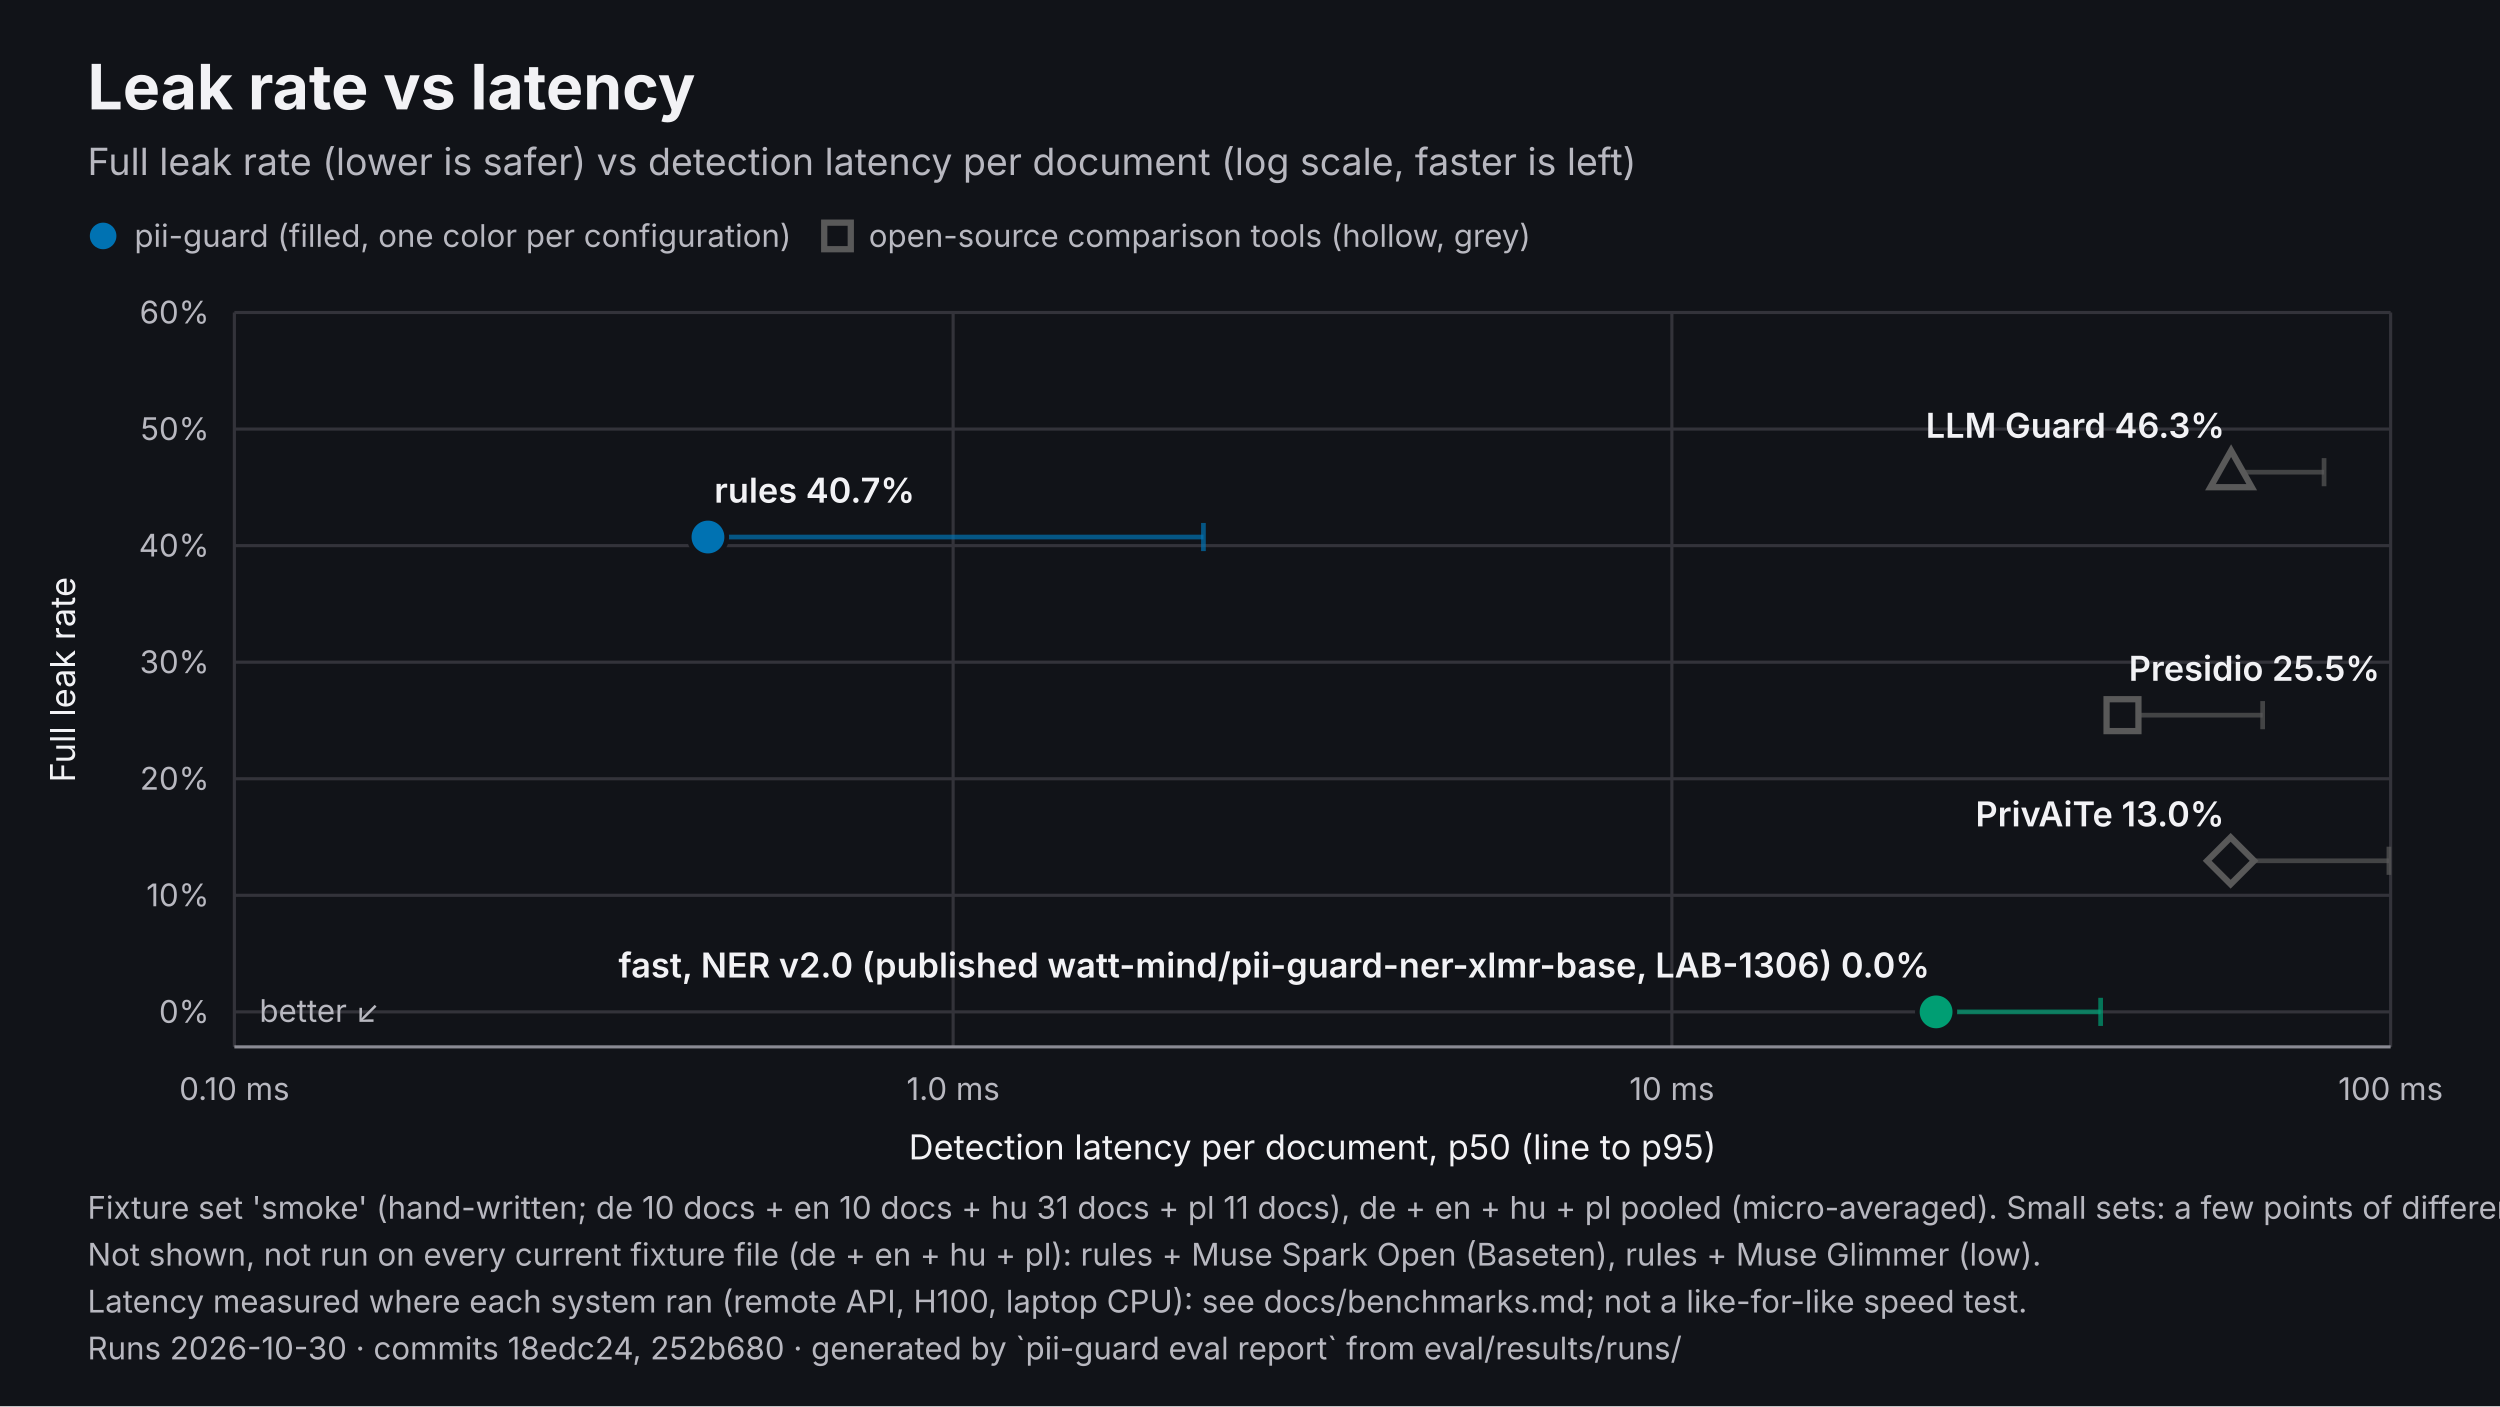
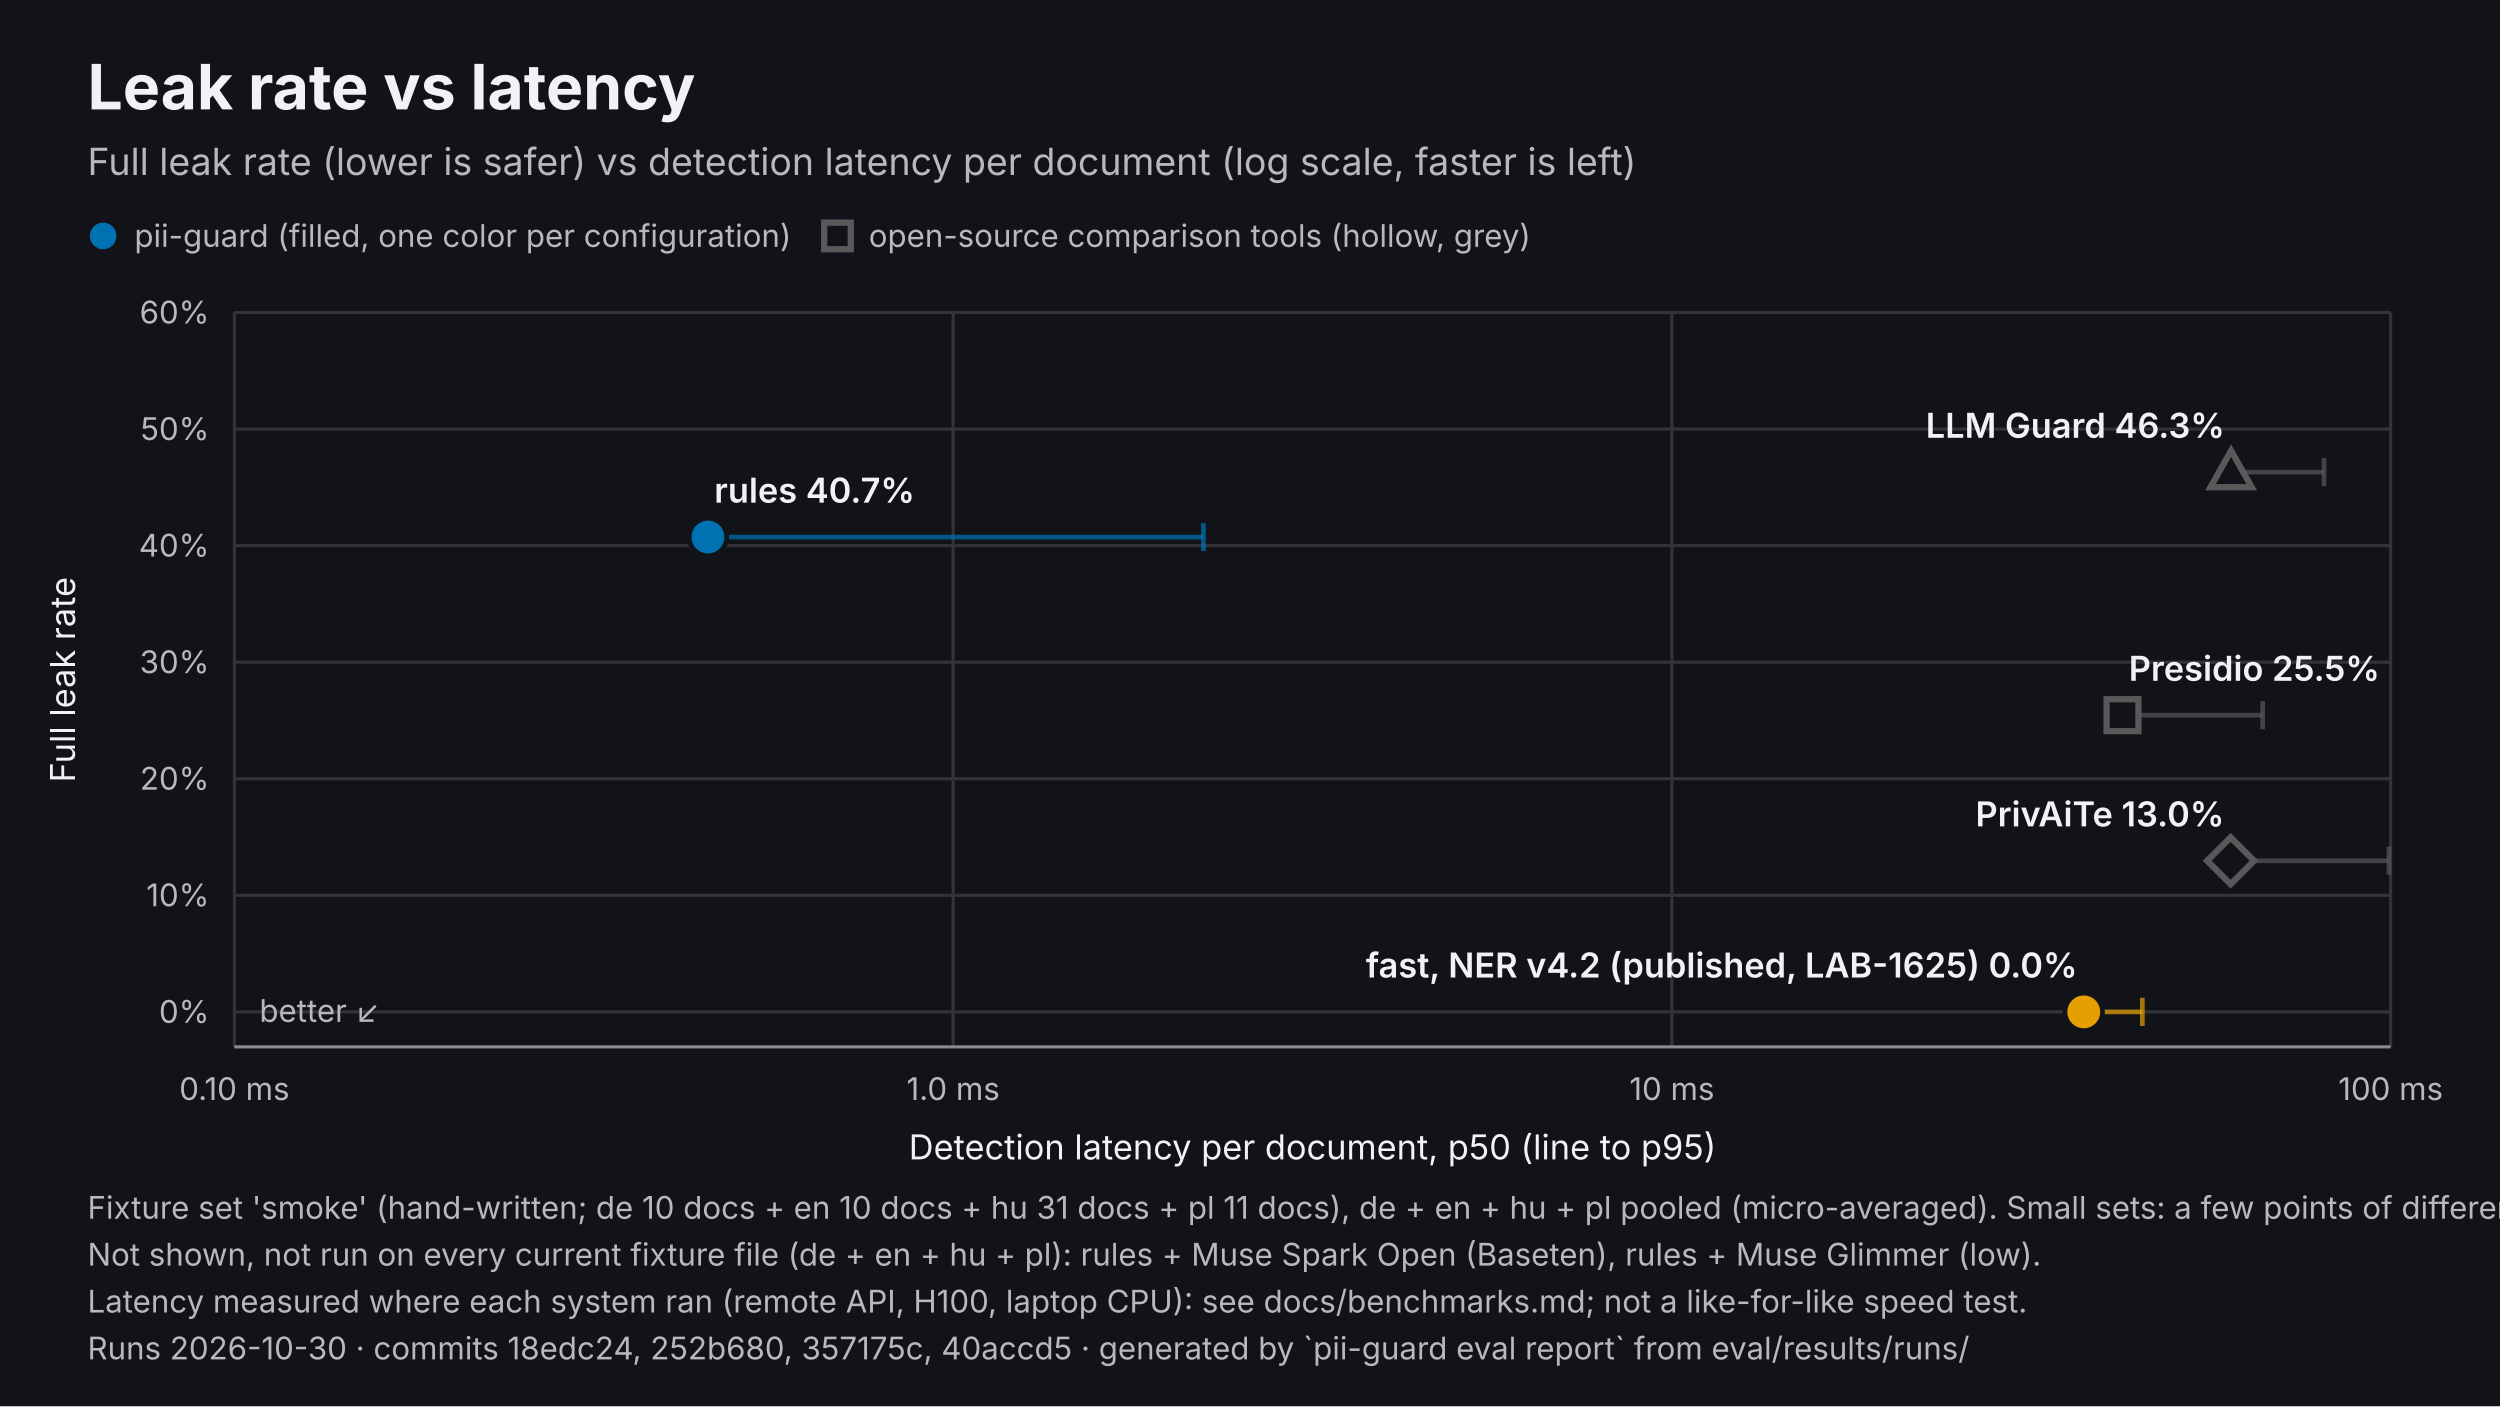
<svg xmlns="http://www.w3.org/2000/svg" viewBox="0 0 1600 900" width="1600" height="900" role="img" aria-labelledby="t d" font-family="Inter, 'Helvetica Neue', Helvetica, Arial, sans-serif">
  <rect width="1600" height="900" fill="#111318" />
  <text x="56" y="70" font-size="40" fill="#F2F2F5" font-weight="700">Leak rate vs latency</text>
  <text x="56" y="112" font-size="24" fill="#B8B8C0">Full leak rate (lower is safer) vs detection latency per document (log scale, faster is left)</text>
  <line x1="150" y1="647.6" x2="1530" y2="647.6" stroke="#33333A" stroke-width="2" />
  <text x="134" y="654.6" font-size="20" fill="#B8B8C0" text-anchor="end">0%</text>
  <line x1="150" y1="573" x2="1530" y2="573" stroke="#33333A" stroke-width="2" />
  <text x="134" y="580" font-size="20" fill="#B8B8C0" text-anchor="end">10%</text>
  <line x1="150" y1="498.4" x2="1530" y2="498.4" stroke="#33333A" stroke-width="2" />
  <text x="134" y="505.4" font-size="20" fill="#B8B8C0" text-anchor="end">20%</text>
  <line x1="150" y1="423.8" x2="1530" y2="423.8" stroke="#33333A" stroke-width="2" />
  <text x="134" y="430.8" font-size="20" fill="#B8B8C0" text-anchor="end">30%</text>
  <line x1="150" y1="349.2" x2="1530" y2="349.2" stroke="#33333A" stroke-width="2" />
  <text x="134" y="356.2" font-size="20" fill="#B8B8C0" text-anchor="end">40%</text>
  <line x1="150" y1="274.6" x2="1530" y2="274.6" stroke="#33333A" stroke-width="2" />
  <text x="134" y="281.6" font-size="20" fill="#B8B8C0" text-anchor="end">50%</text>
  <line x1="150" y1="200" x2="1530" y2="200" stroke="#33333A" stroke-width="2" />
  <text x="134" y="207" font-size="20" fill="#B8B8C0" text-anchor="end">60%</text>
  <line x1="150" y1="200" x2="150" y2="670" stroke="#33333A" stroke-width="2" />
  <text x="150" y="704" font-size="20" fill="#B8B8C0" text-anchor="middle">0.10 ms</text>
  <line x1="610" y1="200" x2="610" y2="670" stroke="#33333A" stroke-width="2" />
  <text x="610" y="704" font-size="20" fill="#B8B8C0" text-anchor="middle">1.0 ms</text>
  <line x1="1070" y1="200" x2="1070" y2="670" stroke="#33333A" stroke-width="2" />
  <text x="1070" y="704" font-size="20" fill="#B8B8C0" text-anchor="middle">10 ms</text>
  <line x1="1530" y1="200" x2="1530" y2="670" stroke="#33333A" stroke-width="2" />
  <text x="1530" y="704" font-size="20" fill="#B8B8C0" text-anchor="middle">100 ms</text>
  <line x1="150" y1="670" x2="1530" y2="670" stroke="#8A8A93" stroke-width="2" />
  <text x="840" y="742" font-size="22" fill="#F2F2F5" text-anchor="middle">Detection latency per document, p50 (line to p95)</text>
  <text x="48" y="435" font-size="22" fill="#F2F2F5" text-anchor="middle" transform="rotate(-90 48 435)">Full leak rate</text>
  <text x="166" y="654" font-size="20" fill="#B8B8C0">better ↙</text>
  <line x1="453.1" y1="343.7" x2="770.2" y2="343.7" stroke="#0072B2" stroke-width="3" opacity="0.7" />
  <line x1="770.2" y1="334.7" x2="770.2" y2="352.7" stroke="#0072B2" stroke-width="3" opacity="0.7" />
-   <line x1="1239.1" y1="647.6" x2="1344.4" y2="647.6" stroke="#009E73" stroke-width="3" opacity="0.7" />
-   <line x1="1344.4" y1="638.6" x2="1344.4" y2="656.6" stroke="#009E73" stroke-width="3" opacity="0.7" />
+   <line x1="1333.6" y1="647.6" x2="1371.1" y2="647.6" stroke="#E69F00" stroke-width="3" opacity="0.7" />
+   <line x1="1371.1" y1="638.6" x2="1371.1" y2="656.6" stroke="#E69F00" stroke-width="3" opacity="0.7" />
  <line x1="1358.4" y1="457.7" x2="1448.1" y2="457.7" stroke="#595959" stroke-width="3" opacity="0.7" />
  <line x1="1448.1" y1="448.7" x2="1448.1" y2="466.7" stroke="#595959" stroke-width="3" opacity="0.7" />
  <line x1="1427.9" y1="302.2" x2="1487.4" y2="302.2" stroke="#595959" stroke-width="3" opacity="0.7" />
  <line x1="1487.4" y1="293.2" x2="1487.4" y2="311.2" stroke="#595959" stroke-width="3" opacity="0.7" />
  <line x1="1427.6" y1="550.9" x2="1528.9" y2="550.9" stroke="#595959" stroke-width="3" opacity="0.7" />
  <line x1="1528.9" y1="541.9" x2="1528.9" y2="559.9" stroke="#595959" stroke-width="3" opacity="0.7" />
  <circle cx="453.1" cy="343.7" r="12" fill="#0072B2" stroke="#111318" stroke-width="3" />
  <text x="457.1" y="321.7" font-size="22" fill="#F2F2F5" font-weight="600">rules 40.7%</text>
-   <circle cx="1239.1" cy="647.6" r="12" fill="#009E73" stroke="#111318" stroke-width="3" />
-   <text x="1235.1" y="625.6" font-size="22" fill="#F2F2F5" text-anchor="end" font-weight="600">fast, NER v2.0 (published watt-mind/pii-guard-ner-xlmr-base, LAB-1306) 0.0%</text>
+   <circle cx="1333.6" cy="647.6" r="12" fill="#E69F00" stroke="#111318" stroke-width="3" />
+   <text x="1329.6" y="625.6" font-size="22" fill="#F2F2F5" text-anchor="end" font-weight="600">fast, NER v4.2 (published, LAB-1625) 0.0%</text>
  <rect x="1348.2" y="447.5" width="20.4" height="20.4" fill="#111318" stroke="#595959" stroke-width="4" />
  <text x="1362.4" y="435.7" font-size="22" fill="#F2F2F5" font-weight="600">Presidio 25.5%</text>
  <polygon points="1427.9,288.4 1441.1,311.8 1414.7,311.8" fill="#111318" stroke="#595959" stroke-width="4" />
  <text x="1423.9" y="280.2" font-size="22" fill="#F2F2F5" text-anchor="end" font-weight="600">LLM Guard 46.3%</text>
  <polygon points="1427.6,535.9 1442.6,550.9 1427.6,565.9 1412.6,550.9" fill="#111318" stroke="#595959" stroke-width="4" />
  <text x="1423.6" y="528.9" font-size="22" fill="#F2F2F5" text-anchor="end" font-weight="600">PrivAiTe 13.0%</text>
  <circle cx="66" cy="151" r="10" fill="#0072B2" stroke="#111318" stroke-width="3" />
  <text x="86" y="158" font-size="20" fill="#B8B8C0">pii-guard (filled, one color per configuration)</text>
  <rect x="527.5" y="142.5" width="17" height="17" fill="#111318" stroke="#595959" stroke-width="4" />
  <text x="556" y="158" font-size="20" fill="#B8B8C0">open-source comparison tools (hollow, grey)</text>
  <text x="56" y="780" font-size="20" fill="#B8B8C0">Fixture set 'smoke' (hand-written; de 10 docs + en 10 docs + hu 31 docs + pl 11 docs), de + en + hu + pl pooled (micro-averaged). Small sets: a few points of difference is noise.</text>
  <text x="56" y="810" font-size="20" fill="#B8B8C0">Not shown, not run on every current fixture file (de + en + hu + pl): rules + Muse Spark Open (Baseten), rules + Muse Glimmer (low).</text>
  <text x="56" y="840" font-size="20" fill="#B8B8C0">Latency measured where each system ran (remote API, H100, laptop CPU): see docs/benchmarks.md; not a like-for-like speed test.</text>
-   <text x="56" y="870" font-size="20" fill="#B8B8C0">Runs 2026-10-30 · commits 18edc24, 252b680 · generated by `pii-guard eval report` from eval/results/runs/</text>
+   <text x="56" y="870" font-size="20" fill="#B8B8C0">Runs 2026-10-30 · commits 18edc24, 252b680, 357175c, 40accd5 · generated by `pii-guard eval report` from eval/results/runs/</text>
</svg>
